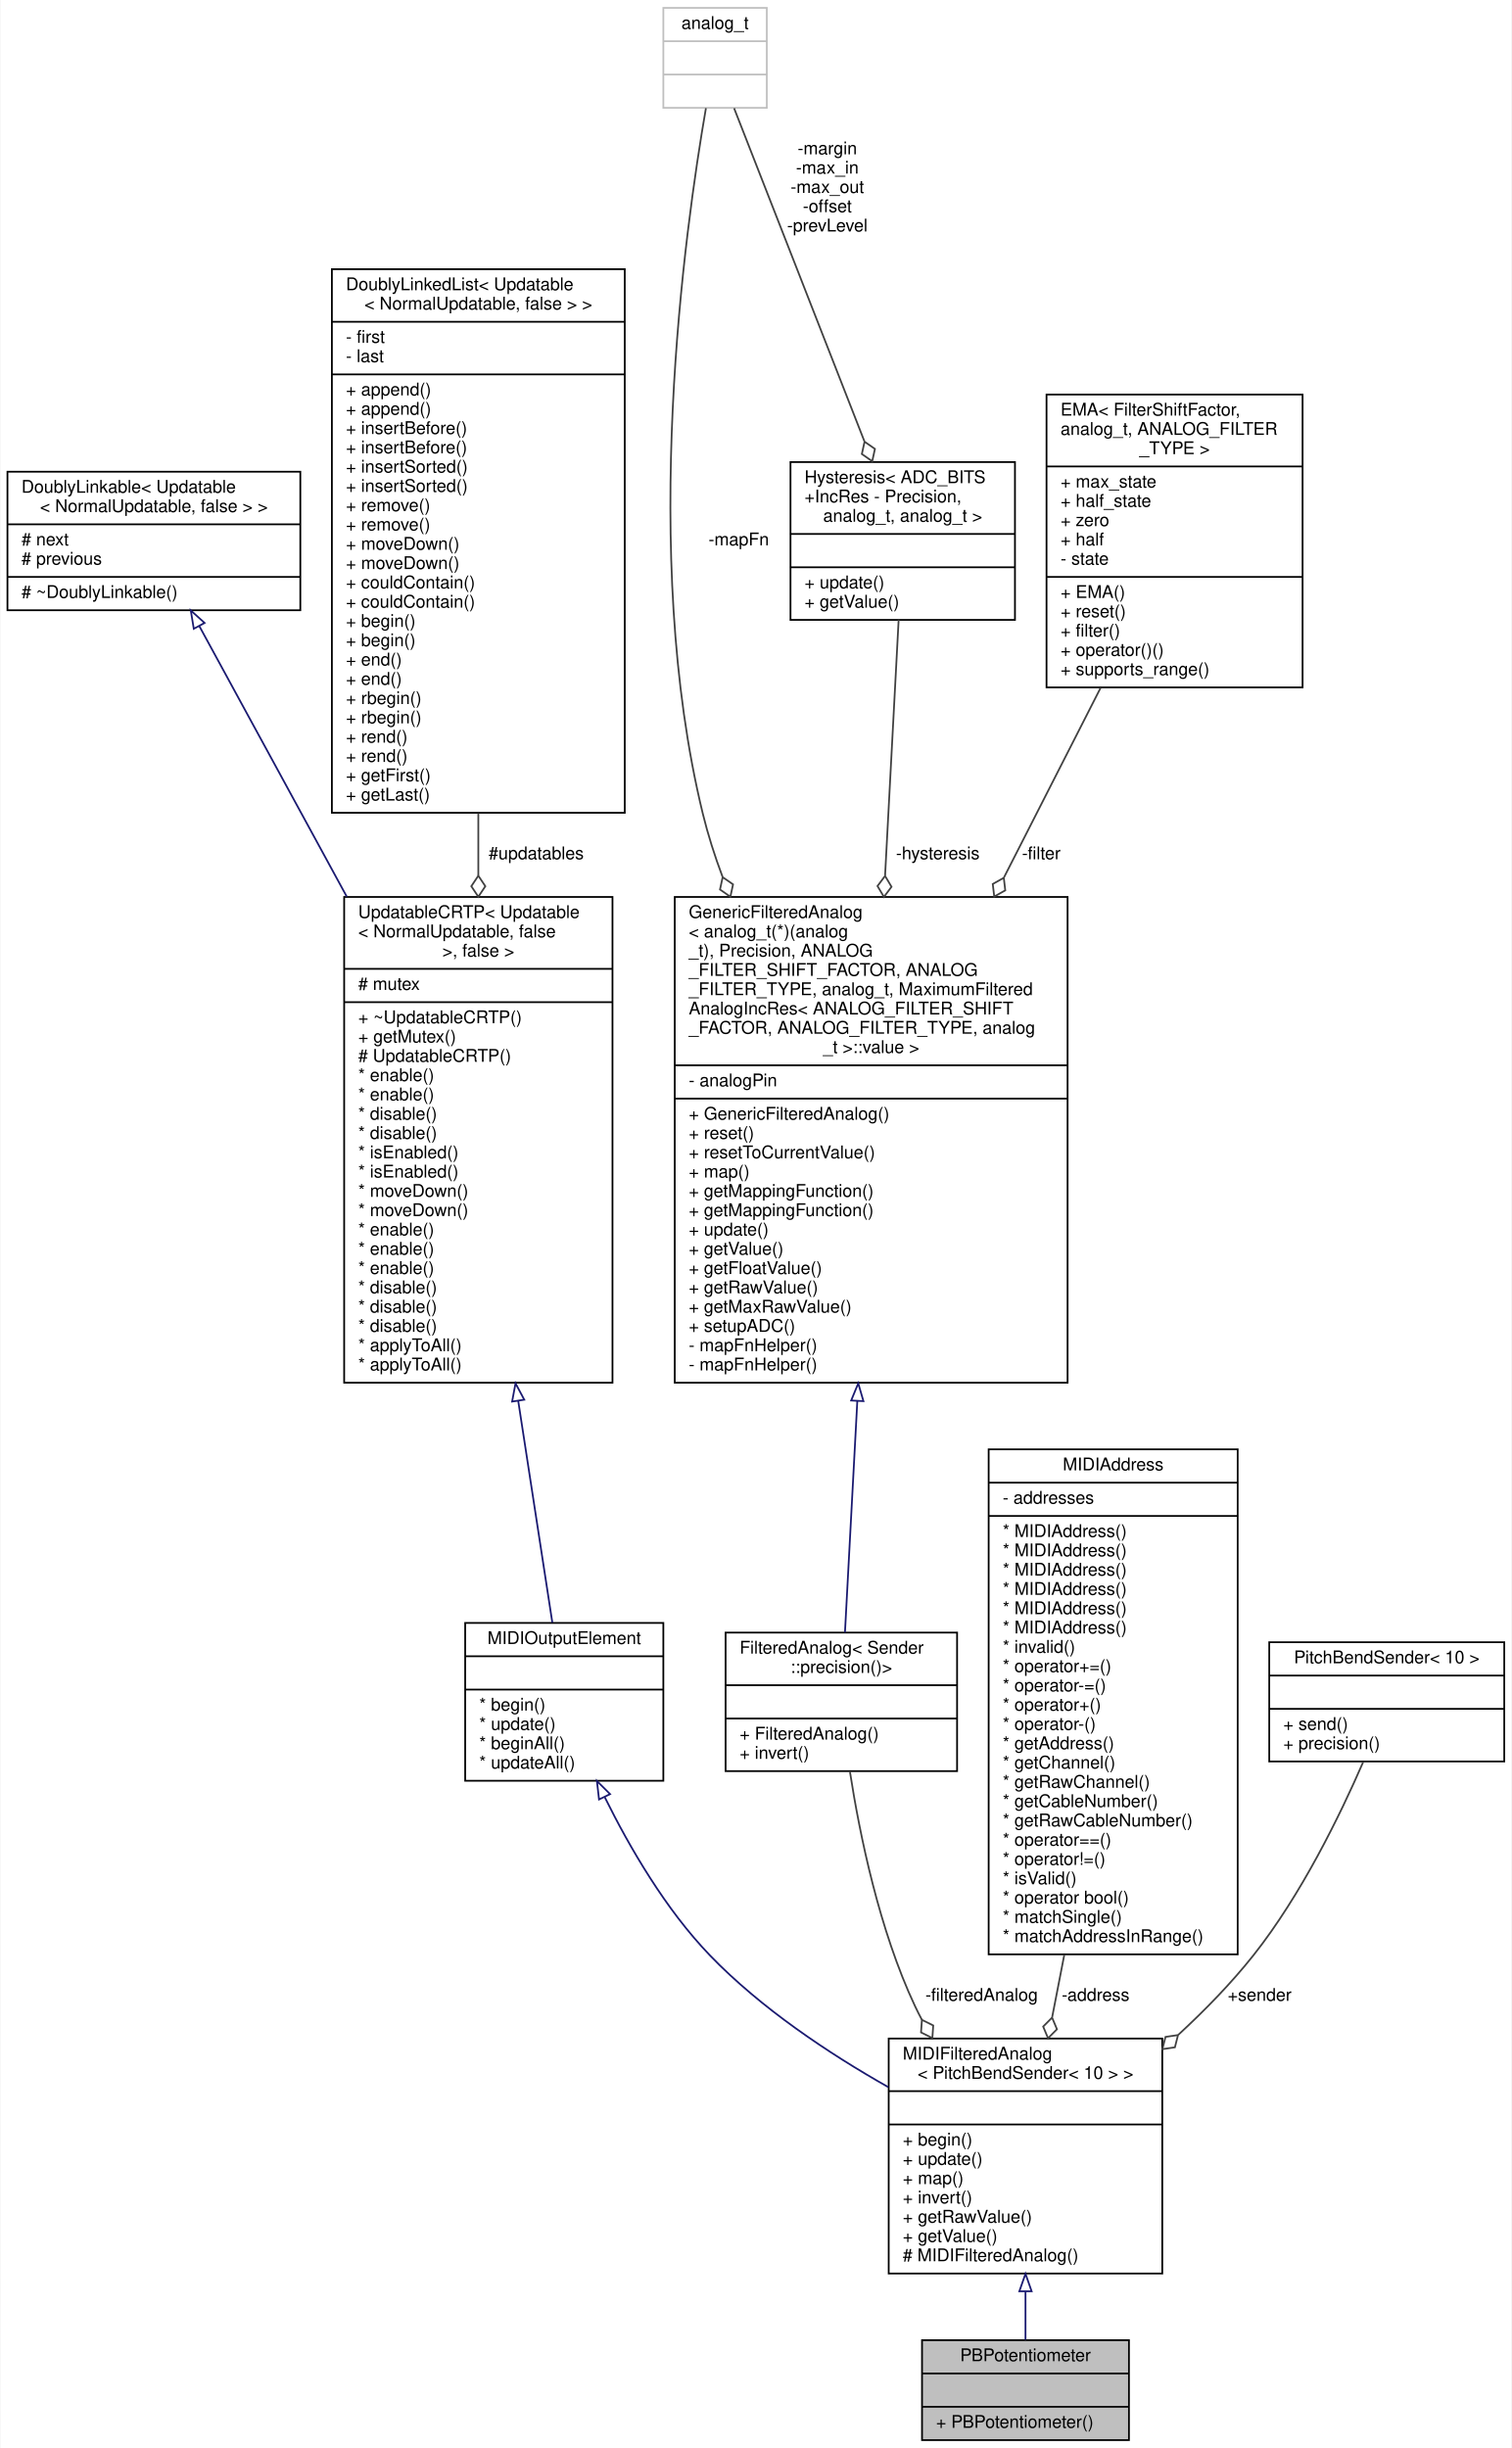
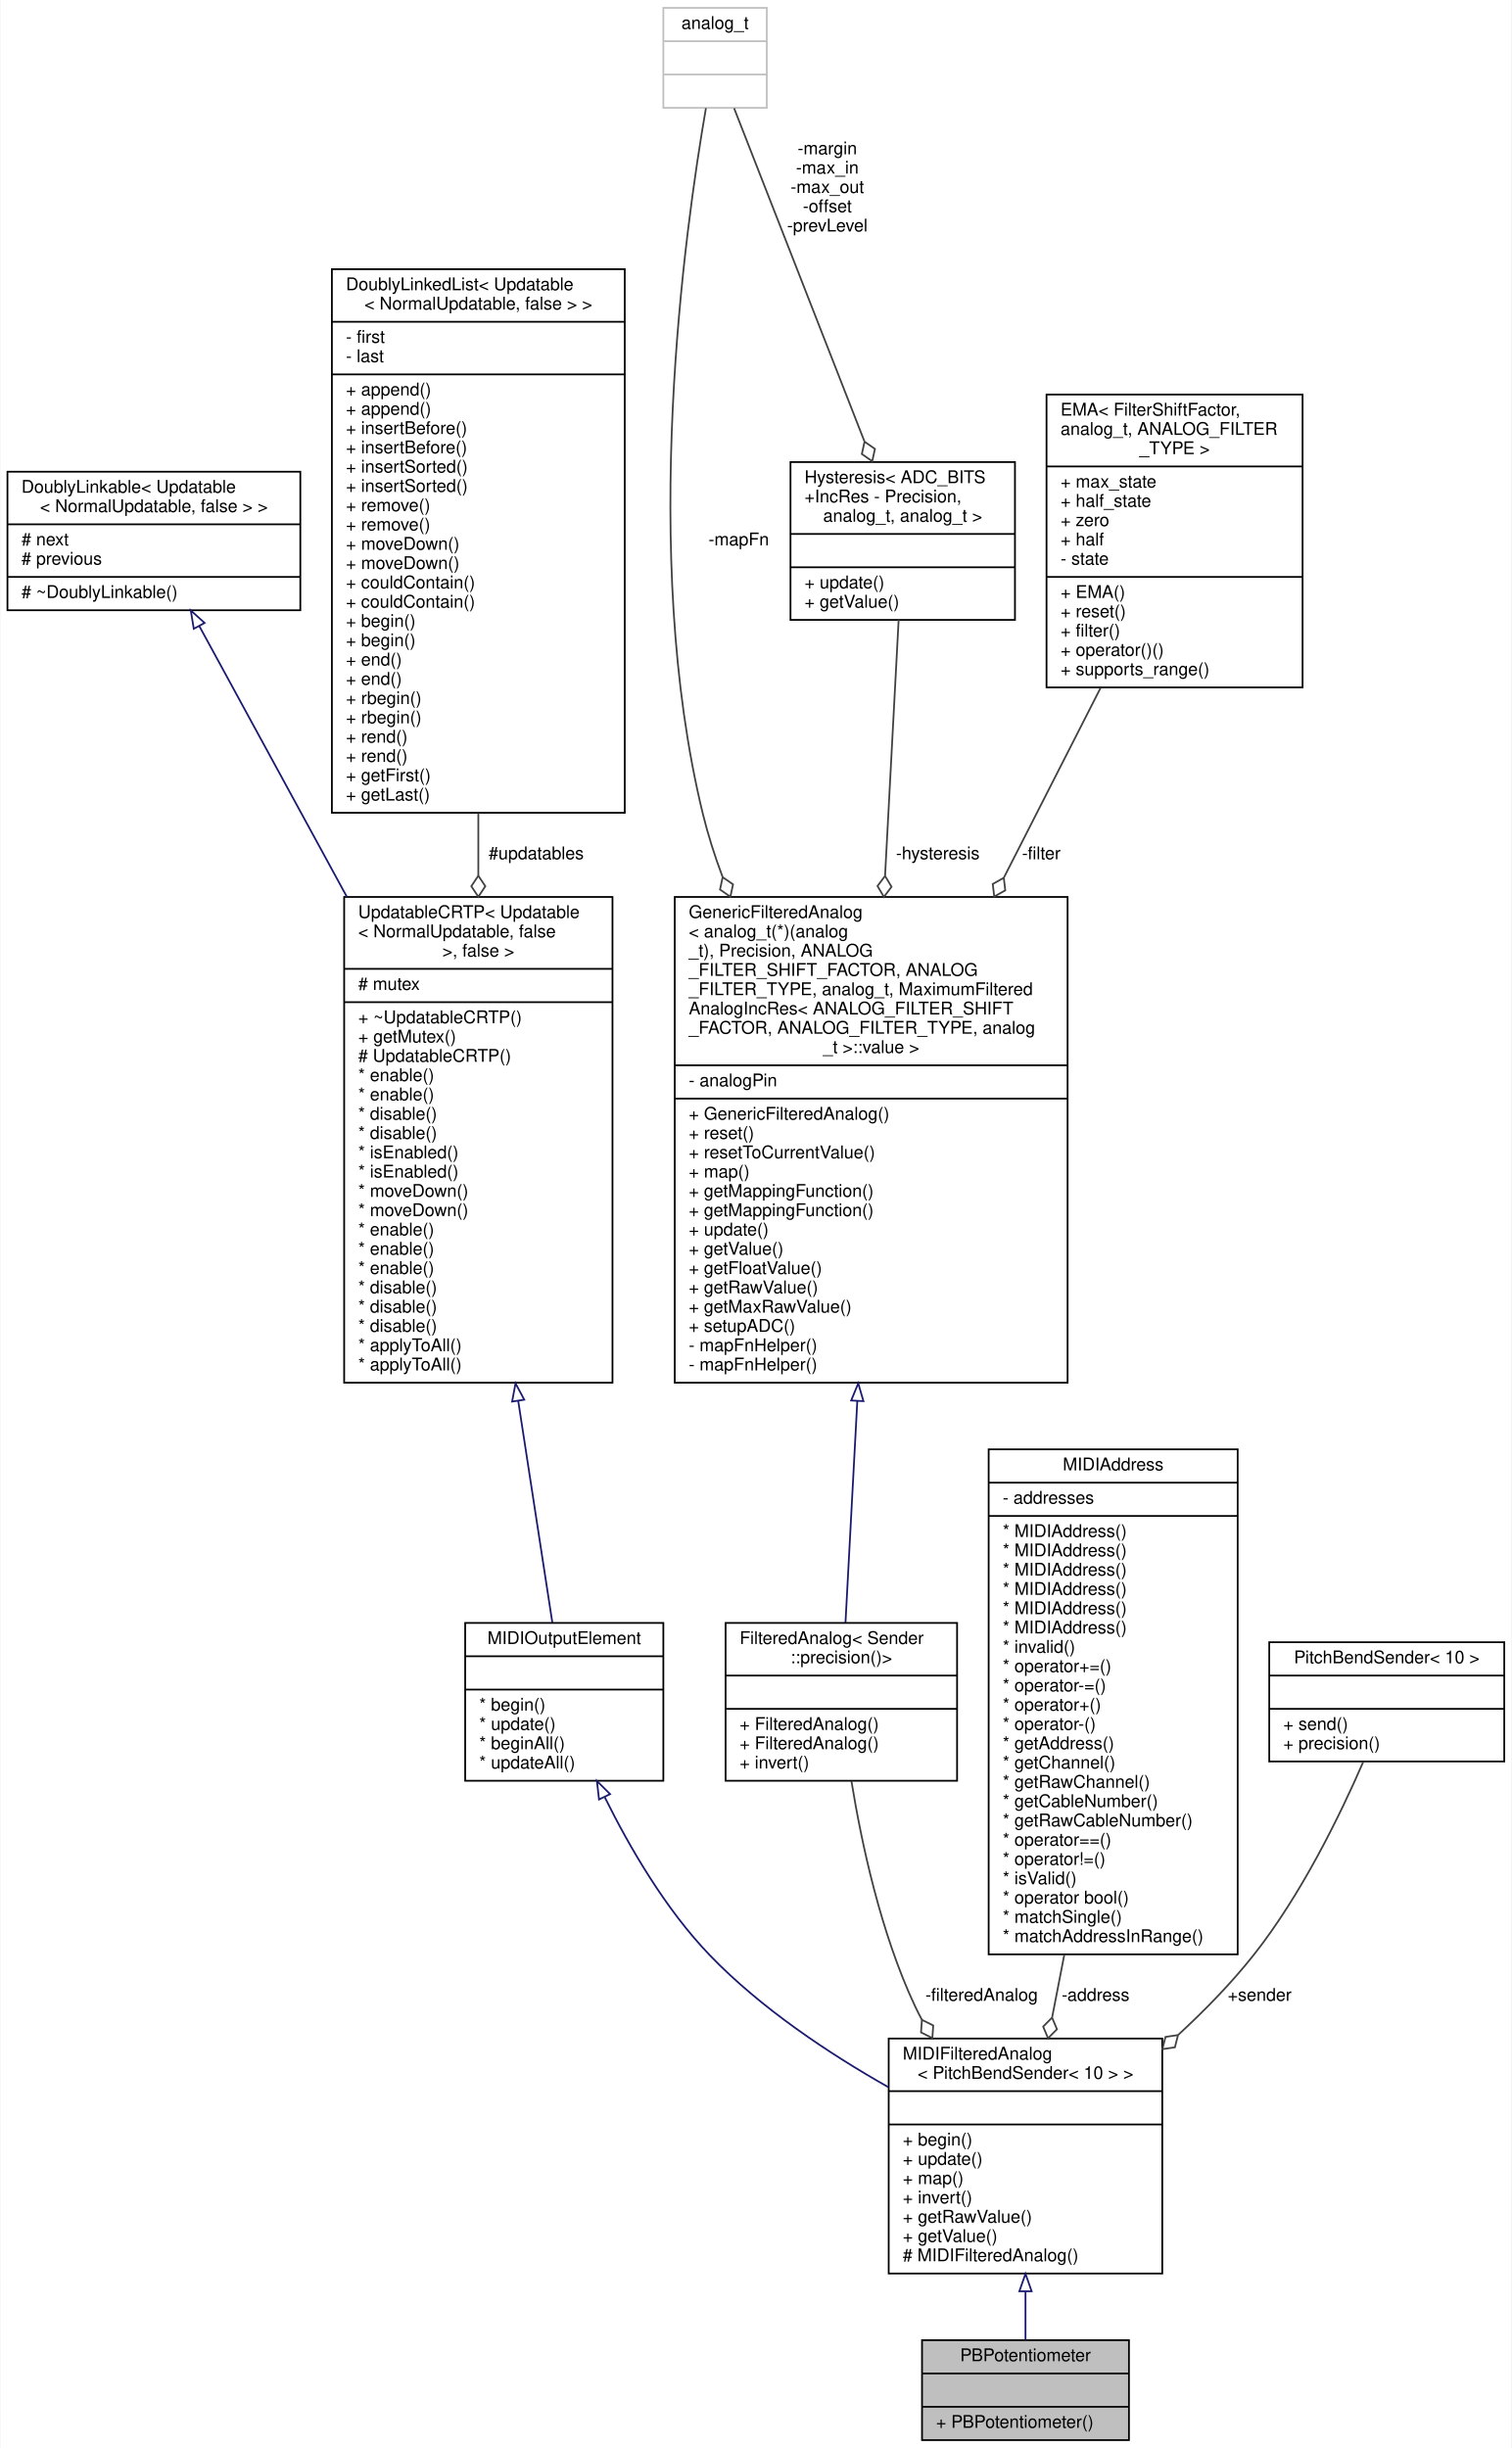
<svg xmlns="http://www.w3.org/2000/svg" xmlns:xlink="http://www.w3.org/1999/xlink" width="862pt" height="1396pt" viewBox="0.00 0.00 861.50 1396.00">
  <g id="graph0" class="graph" transform="scale(1 1) rotate(0) translate(4 1392)">
    <polygon fill="white" stroke="transparent" points="-4,4 -4,-1392 857.5,-1392 857.5,4 -4,4" />
    <g id="node1" class="node">
      <g id="a_node1">
        <a xlink:title="A class of MIDIOutputElements that read the analog input from a potentiometer or fader,...">
          <polygon fill="#bfbfbf" stroke="black" points="521.5,-0.5 521.5,-57.5 639.5,-57.5 639.5,-0.5 521.5,-0.5" />
          <text text-anchor="middle" x="580.5" y="-45.5" font-family="Helvetica,sans-Serif" font-size="10.00">PBPotentiometer</text>
          <polyline fill="none" stroke="black" points="521.5,-38.5 639.5,-38.5 " />
          <text text-anchor="middle" x="580.5" y="-26.5" font-family="Helvetica,sans-Serif" font-size="10.00"> </text>
          <polyline fill="none" stroke="black" points="521.5,-19.5 639.5,-19.5 " />
          <text text-anchor="start" x="529.5" y="-7.5" font-family="Helvetica,sans-Serif" font-size="10.00">+ PBPotentiometer()</text>
        </a>
      </g>
    </g>
    <g id="node2" class="node">
      <g id="a_node2">
        <a xlink:href="../../d5/d8e/classMIDIFilteredAnalog.html" target="_top" xlink:title=" ">
          <polygon fill="white" stroke="black" points="502.5,-95.5 502.5,-229.5 658.5,-229.5 658.5,-95.5 502.5,-95.5" />
          <text text-anchor="start" x="510.5" y="-217.5" font-family="Helvetica,sans-Serif" font-size="10.00">MIDIFilteredAnalog</text>
          <text text-anchor="middle" x="580.5" y="-206.5" font-family="Helvetica,sans-Serif" font-size="10.00">&lt; PitchBendSender&lt; 10 &gt; &gt;</text>
          <polyline fill="none" stroke="black" points="502.5,-199.5 658.5,-199.5 " />
          <text text-anchor="middle" x="580.5" y="-187.5" font-family="Helvetica,sans-Serif" font-size="10.00"> </text>
          <polyline fill="none" stroke="black" points="502.5,-180.5 658.5,-180.5 " />
          <text text-anchor="start" x="510.5" y="-168.5" font-family="Helvetica,sans-Serif" font-size="10.00">+ begin()</text>
          <text text-anchor="start" x="510.5" y="-157.5" font-family="Helvetica,sans-Serif" font-size="10.00">+ update()</text>
          <text text-anchor="start" x="510.5" y="-146.5" font-family="Helvetica,sans-Serif" font-size="10.00">+ map()</text>
          <text text-anchor="start" x="510.5" y="-135.5" font-family="Helvetica,sans-Serif" font-size="10.00">+ invert()</text>
          <text text-anchor="start" x="510.5" y="-124.5" font-family="Helvetica,sans-Serif" font-size="10.00">+ getRawValue()</text>
          <text text-anchor="start" x="510.5" y="-113.5" font-family="Helvetica,sans-Serif" font-size="10.00">+ getValue()</text>
          <text text-anchor="start" x="510.5" y="-102.5" font-family="Helvetica,sans-Serif" font-size="10.00"># MIDIFilteredAnalog()</text>
        </a>
      </g>
    </g>
    <g id="edge1" class="edge">
      <path fill="none" stroke="midnightblue" d="M580.5,-85.12C580.5,-75.36 580.5,-65.92 580.5,-57.7" />
      <polygon fill="none" stroke="midnightblue" points="577,-85.36 580.5,-95.36 584,-85.36 577,-85.36" />
    </g>
    <g id="node3" class="node">
      <g id="a_node3">
        <a xlink:href="../../d1/d55/classAH_1_1Updatable.html" target="_top" xlink:title=" ">
          <polygon fill="white" stroke="black" points="261,-376.5 261,-466.5 374,-466.5 374,-376.5 261,-376.5" />
          <text text-anchor="middle" x="317.5" y="-454.5" font-family="Helvetica,sans-Serif" font-size="10.00">MIDIOutputElement</text>
          <polyline fill="none" stroke="black" points="261,-447.5 374,-447.5 " />
          <text text-anchor="middle" x="317.5" y="-435.5" font-family="Helvetica,sans-Serif" font-size="10.00"> </text>
          <polyline fill="none" stroke="black" points="261,-428.5 374,-428.5 " />
          <text text-anchor="start" x="269" y="-416.5" font-family="Helvetica,sans-Serif" font-size="10.00">* begin()</text>
          <text text-anchor="start" x="269" y="-405.5" font-family="Helvetica,sans-Serif" font-size="10.00">* update()</text>
          <text text-anchor="start" x="269" y="-394.5" font-family="Helvetica,sans-Serif" font-size="10.00">* beginAll()</text>
          <text text-anchor="start" x="269" y="-383.5" font-family="Helvetica,sans-Serif" font-size="10.00">* updateAll()</text>
        </a>
      </g>
    </g>
    <g id="edge2" class="edge">
      <path fill="none" stroke="midnightblue" d="M340.56,-367.2C354.89,-338.23 375.38,-303.1 400.5,-277 429.58,-246.79 468.25,-221.06 502.3,-201.77" />
      <polygon fill="none" stroke="midnightblue" points="337.33,-365.84 336.12,-376.37 343.63,-368.89 337.33,-365.84" />
    </g>
    <g id="node4" class="node">
      <g id="a_node4">
        <a xlink:href="../../d8/d1a/classAH_1_1UpdatableCRTP.html" target="_top" xlink:title=" ">
          <polygon fill="white" stroke="black" points="192,-603.5 192,-880.5 345,-880.5 345,-603.5 192,-603.5" />
          <text text-anchor="start" x="200" y="-868.5" font-family="Helvetica,sans-Serif" font-size="10.00">UpdatableCRTP&lt; Updatable</text>
          <text text-anchor="start" x="200" y="-857.5" font-family="Helvetica,sans-Serif" font-size="10.00">&lt; NormalUpdatable, false</text>
          <text text-anchor="middle" x="268.5" y="-846.5" font-family="Helvetica,sans-Serif" font-size="10.00"> &gt;, false &gt;</text>
          <polyline fill="none" stroke="black" points="192,-839.5 345,-839.5 " />
          <text text-anchor="start" x="200" y="-827.5" font-family="Helvetica,sans-Serif" font-size="10.00"># mutex</text>
          <polyline fill="none" stroke="black" points="192,-820.5 345,-820.5 " />
          <text text-anchor="start" x="200" y="-808.5" font-family="Helvetica,sans-Serif" font-size="10.00">+ ~UpdatableCRTP()</text>
          <text text-anchor="start" x="200" y="-797.5" font-family="Helvetica,sans-Serif" font-size="10.00">+ getMutex()</text>
          <text text-anchor="start" x="200" y="-786.5" font-family="Helvetica,sans-Serif" font-size="10.00"># UpdatableCRTP()</text>
          <text text-anchor="start" x="200" y="-775.5" font-family="Helvetica,sans-Serif" font-size="10.00">* enable()</text>
          <text text-anchor="start" x="200" y="-764.5" font-family="Helvetica,sans-Serif" font-size="10.00">* enable()</text>
          <text text-anchor="start" x="200" y="-753.5" font-family="Helvetica,sans-Serif" font-size="10.00">* disable()</text>
          <text text-anchor="start" x="200" y="-742.5" font-family="Helvetica,sans-Serif" font-size="10.00">* disable()</text>
          <text text-anchor="start" x="200" y="-731.5" font-family="Helvetica,sans-Serif" font-size="10.00">* isEnabled()</text>
          <text text-anchor="start" x="200" y="-720.5" font-family="Helvetica,sans-Serif" font-size="10.00">* isEnabled()</text>
          <text text-anchor="start" x="200" y="-709.5" font-family="Helvetica,sans-Serif" font-size="10.00">* moveDown()</text>
          <text text-anchor="start" x="200" y="-698.5" font-family="Helvetica,sans-Serif" font-size="10.00">* moveDown()</text>
          <text text-anchor="start" x="200" y="-687.5" font-family="Helvetica,sans-Serif" font-size="10.00">* enable()</text>
          <text text-anchor="start" x="200" y="-676.5" font-family="Helvetica,sans-Serif" font-size="10.00">* enable()</text>
          <text text-anchor="start" x="200" y="-665.5" font-family="Helvetica,sans-Serif" font-size="10.00">* enable()</text>
          <text text-anchor="start" x="200" y="-654.5" font-family="Helvetica,sans-Serif" font-size="10.00">* disable()</text>
          <text text-anchor="start" x="200" y="-643.5" font-family="Helvetica,sans-Serif" font-size="10.00">* disable()</text>
          <text text-anchor="start" x="200" y="-632.5" font-family="Helvetica,sans-Serif" font-size="10.00">* disable()</text>
          <text text-anchor="start" x="200" y="-621.5" font-family="Helvetica,sans-Serif" font-size="10.00">* applyToAll()</text>
          <text text-anchor="start" x="200" y="-610.5" font-family="Helvetica,sans-Serif" font-size="10.00">* applyToAll()</text>
        </a>
      </g>
    </g>
    <g id="edge3" class="edge">
      <path fill="none" stroke="midnightblue" d="M291.26,-593.05C298.34,-547.05 305.61,-499.78 310.7,-466.71" />
      <polygon fill="none" stroke="midnightblue" points="287.77,-592.74 289.71,-603.15 294.69,-593.8 287.77,-592.74" />
    </g>
    <g id="node5" class="node">
      <g id="a_node5">
        <a xlink:href="../../d4/d23/classDoublyLinkable.html" target="_top" xlink:title=" ">
          <polygon fill="white" stroke="black" points="0,-1044 0,-1123 167,-1123 167,-1044 0,-1044" />
          <text text-anchor="start" x="8" y="-1111" font-family="Helvetica,sans-Serif" font-size="10.00">DoublyLinkable&lt; Updatable</text>
          <text text-anchor="middle" x="83.5" y="-1100" font-family="Helvetica,sans-Serif" font-size="10.00">&lt; NormalUpdatable, false &gt; &gt;</text>
          <polyline fill="none" stroke="black" points="0,-1093 167,-1093 " />
          <text text-anchor="start" x="8" y="-1081" font-family="Helvetica,sans-Serif" font-size="10.00"># next</text>
          <text text-anchor="start" x="8" y="-1070" font-family="Helvetica,sans-Serif" font-size="10.00"># previous</text>
          <polyline fill="none" stroke="black" points="0,-1063 167,-1063 " />
          <text text-anchor="start" x="8" y="-1051" font-family="Helvetica,sans-Serif" font-size="10.00"># ~DoublyLinkable()</text>
        </a>
      </g>
    </g>
    <g id="edge4" class="edge">
      <path fill="none" stroke="midnightblue" d="M109.45,-1034.88C131.28,-994.81 163.64,-935.43 193.48,-880.68" />
      <polygon fill="none" stroke="midnightblue" points="106.25,-1033.43 104.54,-1043.89 112.4,-1036.78 106.25,-1033.43" />
    </g>
    <g id="node6" class="node">
      <g id="a_node6">
        <a xlink:href="../../dd/d16/classDoublyLinkedList.html" target="_top" xlink:title=" ">
          <polygon fill="white" stroke="black" points="185,-928.5 185,-1238.5 352,-1238.5 352,-928.5 185,-928.5" />
          <text text-anchor="start" x="193" y="-1226.5" font-family="Helvetica,sans-Serif" font-size="10.00">DoublyLinkedList&lt; Updatable</text>
          <text text-anchor="middle" x="268.5" y="-1215.5" font-family="Helvetica,sans-Serif" font-size="10.00">&lt; NormalUpdatable, false &gt; &gt;</text>
          <polyline fill="none" stroke="black" points="185,-1208.5 352,-1208.5 " />
          <text text-anchor="start" x="193" y="-1196.5" font-family="Helvetica,sans-Serif" font-size="10.00">- first</text>
          <text text-anchor="start" x="193" y="-1185.5" font-family="Helvetica,sans-Serif" font-size="10.00">- last</text>
          <polyline fill="none" stroke="black" points="185,-1178.5 352,-1178.5 " />
          <text text-anchor="start" x="193" y="-1166.5" font-family="Helvetica,sans-Serif" font-size="10.00">+ append()</text>
          <text text-anchor="start" x="193" y="-1155.5" font-family="Helvetica,sans-Serif" font-size="10.00">+ append()</text>
          <text text-anchor="start" x="193" y="-1144.5" font-family="Helvetica,sans-Serif" font-size="10.00">+ insertBefore()</text>
          <text text-anchor="start" x="193" y="-1133.5" font-family="Helvetica,sans-Serif" font-size="10.00">+ insertBefore()</text>
          <text text-anchor="start" x="193" y="-1122.5" font-family="Helvetica,sans-Serif" font-size="10.00">+ insertSorted()</text>
          <text text-anchor="start" x="193" y="-1111.5" font-family="Helvetica,sans-Serif" font-size="10.00">+ insertSorted()</text>
          <text text-anchor="start" x="193" y="-1100.5" font-family="Helvetica,sans-Serif" font-size="10.00">+ remove()</text>
          <text text-anchor="start" x="193" y="-1089.5" font-family="Helvetica,sans-Serif" font-size="10.00">+ remove()</text>
          <text text-anchor="start" x="193" y="-1078.5" font-family="Helvetica,sans-Serif" font-size="10.00">+ moveDown()</text>
          <text text-anchor="start" x="193" y="-1067.5" font-family="Helvetica,sans-Serif" font-size="10.00">+ moveDown()</text>
          <text text-anchor="start" x="193" y="-1056.5" font-family="Helvetica,sans-Serif" font-size="10.00">+ couldContain()</text>
          <text text-anchor="start" x="193" y="-1045.5" font-family="Helvetica,sans-Serif" font-size="10.00">+ couldContain()</text>
          <text text-anchor="start" x="193" y="-1034.5" font-family="Helvetica,sans-Serif" font-size="10.00">+ begin()</text>
          <text text-anchor="start" x="193" y="-1023.5" font-family="Helvetica,sans-Serif" font-size="10.00">+ begin()</text>
          <text text-anchor="start" x="193" y="-1012.5" font-family="Helvetica,sans-Serif" font-size="10.00">+ end()</text>
          <text text-anchor="start" x="193" y="-1001.5" font-family="Helvetica,sans-Serif" font-size="10.00">+ end()</text>
          <text text-anchor="start" x="193" y="-990.5" font-family="Helvetica,sans-Serif" font-size="10.00">+ rbegin()</text>
          <text text-anchor="start" x="193" y="-979.5" font-family="Helvetica,sans-Serif" font-size="10.00">+ rbegin()</text>
          <text text-anchor="start" x="193" y="-968.5" font-family="Helvetica,sans-Serif" font-size="10.00">+ rend()</text>
          <text text-anchor="start" x="193" y="-957.5" font-family="Helvetica,sans-Serif" font-size="10.00">+ rend()</text>
          <text text-anchor="start" x="193" y="-946.5" font-family="Helvetica,sans-Serif" font-size="10.00">+ getFirst()</text>
          <text text-anchor="start" x="193" y="-935.5" font-family="Helvetica,sans-Serif" font-size="10.00">+ getLast()</text>
        </a>
      </g>
    </g>
    <g id="edge5" class="edge">
      <path fill="none" stroke="#404040" d="M268.5,-928.15C268.5,-916.38 268.5,-904.52 268.5,-892.78" />
      <polygon fill="none" stroke="#404040" points="268.5,-892.61 264.5,-886.61 268.5,-880.61 272.5,-886.61 268.5,-892.61" />
      <text text-anchor="middle" x="301.5" y="-902" font-family="Helvetica,sans-Serif" font-size="10.00"> #updatables</text>
    </g>
    <g id="node7" class="node">
      <g id="a_node7">
        <a xlink:href="../../d3/d6e/classAH_1_1FilteredAnalog.html" target="_top" xlink:title=" ">
-           <polygon fill="white" stroke="black" points="409.5,-382 409.5,-461 541.5,-461 541.5,-382 409.5,-382" />
-           <text text-anchor="start" x="417.5" y="-449" font-family="Helvetica,sans-Serif" font-size="10.00">FilteredAnalog&lt; Sender</text>
-           <text text-anchor="middle" x="475.5" y="-438" font-family="Helvetica,sans-Serif" font-size="10.00">::precision()&gt;</text>
-           <polyline fill="none" stroke="black" points="409.5,-431 541.5,-431 " />
-           <text text-anchor="middle" x="475.5" y="-419" font-family="Helvetica,sans-Serif" font-size="10.00"> </text>
-           <polyline fill="none" stroke="black" points="409.5,-412 541.5,-412 " />
-           <text text-anchor="start" x="417.5" y="-400" font-family="Helvetica,sans-Serif" font-size="10.00">+ FilteredAnalog()</text>
-           <text text-anchor="start" x="417.5" y="-389" font-family="Helvetica,sans-Serif" font-size="10.00">+ invert()</text>
+           <polygon fill="white" stroke="black" points="409.5,-376.5 409.5,-466.5 541.5,-466.5 541.5,-376.5 409.5,-376.5" />
+           <text text-anchor="start" x="417.5" y="-454.5" font-family="Helvetica,sans-Serif" font-size="10.00">FilteredAnalog&lt; Sender</text>
+           <text text-anchor="middle" x="475.5" y="-443.5" font-family="Helvetica,sans-Serif" font-size="10.00">::precision()&gt;</text>
+           <polyline fill="none" stroke="black" points="409.5,-436.5 541.5,-436.5 " />
+           <text text-anchor="middle" x="475.5" y="-424.5" font-family="Helvetica,sans-Serif" font-size="10.00"> </text>
+           <polyline fill="none" stroke="black" points="409.5,-417.5 541.5,-417.5 " />
+           <text text-anchor="start" x="417.5" y="-405.5" font-family="Helvetica,sans-Serif" font-size="10.00">+ FilteredAnalog()</text>
+           <text text-anchor="start" x="417.5" y="-394.5" font-family="Helvetica,sans-Serif" font-size="10.00">+ FilteredAnalog()</text>
+           <text text-anchor="start" x="417.5" y="-383.5" font-family="Helvetica,sans-Serif" font-size="10.00">+ invert()</text>
        </a>
      </g>
    </g>
    <g id="edge6" class="edge">
-       <path fill="none" stroke="#404040" d="M480.4,-381.67C485.98,-345.7 497.1,-291.37 517.5,-248 518.72,-245.42 520.02,-242.83 521.39,-240.26" />
+       <path fill="none" stroke="#404040" d="M481.25,-376.34C487.08,-340.48 498.08,-289.28 517.5,-248 518.72,-245.42 520.02,-242.83 521.39,-240.26" />
      <polygon fill="none" stroke="#404040" points="521.44,-240.18 520.94,-232.99 527.4,-229.76 527.89,-236.96 521.44,-240.18" />
      <text text-anchor="middle" x="555.5" y="-251" font-family="Helvetica,sans-Serif" font-size="10.00"> -filteredAnalog</text>
    </g>
    <g id="node8" class="node">
      <g id="a_node8">
        <a xlink:href="../../da/d36/classAH_1_1GenericFilteredAnalog.html" target="_top" xlink:title=" ">
          <polygon fill="white" stroke="black" points="380.5,-603.5 380.5,-880.5 604.5,-880.5 604.5,-603.5 380.5,-603.5" />
          <text text-anchor="start" x="388.5" y="-868.5" font-family="Helvetica,sans-Serif" font-size="10.00">GenericFilteredAnalog</text>
          <text text-anchor="start" x="388.5" y="-857.5" font-family="Helvetica,sans-Serif" font-size="10.00">&lt; analog_t(*)(analog</text>
          <text text-anchor="start" x="388.5" y="-846.5" font-family="Helvetica,sans-Serif" font-size="10.00">_t), Precision, ANALOG</text>
          <text text-anchor="start" x="388.5" y="-835.5" font-family="Helvetica,sans-Serif" font-size="10.00">_FILTER_SHIFT_FACTOR, ANALOG</text>
          <text text-anchor="start" x="388.5" y="-824.5" font-family="Helvetica,sans-Serif" font-size="10.00">_FILTER_TYPE, analog_t, MaximumFiltered</text>
          <text text-anchor="start" x="388.5" y="-813.5" font-family="Helvetica,sans-Serif" font-size="10.00">AnalogIncRes&lt; ANALOG_FILTER_SHIFT</text>
          <text text-anchor="start" x="388.5" y="-802.5" font-family="Helvetica,sans-Serif" font-size="10.00">_FACTOR, ANALOG_FILTER_TYPE, analog</text>
          <text text-anchor="middle" x="492.5" y="-791.5" font-family="Helvetica,sans-Serif" font-size="10.00">_t &gt;::value &gt;</text>
          <polyline fill="none" stroke="black" points="380.5,-784.5 604.5,-784.5 " />
          <text text-anchor="start" x="388.5" y="-772.5" font-family="Helvetica,sans-Serif" font-size="10.00">- analogPin</text>
          <polyline fill="none" stroke="black" points="380.5,-765.5 604.5,-765.5 " />
          <text text-anchor="start" x="388.5" y="-753.5" font-family="Helvetica,sans-Serif" font-size="10.00">+ GenericFilteredAnalog()</text>
          <text text-anchor="start" x="388.5" y="-742.5" font-family="Helvetica,sans-Serif" font-size="10.00">+ reset()</text>
          <text text-anchor="start" x="388.5" y="-731.5" font-family="Helvetica,sans-Serif" font-size="10.00">+ resetToCurrentValue()</text>
          <text text-anchor="start" x="388.5" y="-720.5" font-family="Helvetica,sans-Serif" font-size="10.00">+ map()</text>
          <text text-anchor="start" x="388.5" y="-709.5" font-family="Helvetica,sans-Serif" font-size="10.00">+ getMappingFunction()</text>
          <text text-anchor="start" x="388.5" y="-698.5" font-family="Helvetica,sans-Serif" font-size="10.00">+ getMappingFunction()</text>
          <text text-anchor="start" x="388.5" y="-687.5" font-family="Helvetica,sans-Serif" font-size="10.00">+ update()</text>
          <text text-anchor="start" x="388.5" y="-676.5" font-family="Helvetica,sans-Serif" font-size="10.00">+ getValue()</text>
          <text text-anchor="start" x="388.5" y="-665.5" font-family="Helvetica,sans-Serif" font-size="10.00">+ getFloatValue()</text>
          <text text-anchor="start" x="388.5" y="-654.5" font-family="Helvetica,sans-Serif" font-size="10.00">+ getRawValue()</text>
          <text text-anchor="start" x="388.5" y="-643.5" font-family="Helvetica,sans-Serif" font-size="10.00">+ getMaxRawValue()</text>
          <text text-anchor="start" x="388.5" y="-632.5" font-family="Helvetica,sans-Serif" font-size="10.00">+ setupADC()</text>
          <text text-anchor="start" x="388.5" y="-621.5" font-family="Helvetica,sans-Serif" font-size="10.00">- mapFnHelper()</text>
          <text text-anchor="start" x="388.5" y="-610.5" font-family="Helvetica,sans-Serif" font-size="10.00">- mapFnHelper()</text>
        </a>
      </g>
    </g>
    <g id="edge7" class="edge">
-       <path fill="none" stroke="midnightblue" d="M484.61,-593.11C482.01,-544.38 479.33,-494.23 477.56,-461.02" />
+       <path fill="none" stroke="midnightblue" d="M484.6,-593.05C482.15,-547.05 479.62,-499.78 477.86,-466.71" />
      <polygon fill="none" stroke="midnightblue" points="481.11,-593.35 485.14,-603.15 488.1,-592.98 481.11,-593.35" />
    </g>
    <g id="node9" class="node">
      <g id="a_node9">
        <a xlink:href="../../d2/dcb/classHysteresis.html" target="_top" xlink:title=" ">
          <polygon fill="white" stroke="black" points="446.5,-1038.5 446.5,-1128.5 574.5,-1128.5 574.5,-1038.5 446.5,-1038.5" />
          <text text-anchor="start" x="454.5" y="-1116.5" font-family="Helvetica,sans-Serif" font-size="10.00">Hysteresis&lt; ADC_BITS</text>
          <text text-anchor="start" x="454.5" y="-1105.5" font-family="Helvetica,sans-Serif" font-size="10.00">+IncRes - Precision,</text>
          <text text-anchor="middle" x="510.5" y="-1094.5" font-family="Helvetica,sans-Serif" font-size="10.00"> analog_t, analog_t &gt;</text>
          <polyline fill="none" stroke="black" points="446.5,-1087.5 574.5,-1087.5 " />
          <text text-anchor="middle" x="510.5" y="-1075.5" font-family="Helvetica,sans-Serif" font-size="10.00"> </text>
          <polyline fill="none" stroke="black" points="446.5,-1068.5 574.5,-1068.5 " />
          <text text-anchor="start" x="454.5" y="-1056.5" font-family="Helvetica,sans-Serif" font-size="10.00">+ update()</text>
          <text text-anchor="start" x="454.5" y="-1045.5" font-family="Helvetica,sans-Serif" font-size="10.00">+ getValue()</text>
        </a>
      </g>
    </g>
    <g id="edge8" class="edge">
      <path fill="none" stroke="#404040" d="M508.17,-1038.46C506.19,-1001.26 503.25,-945.73 500.44,-892.83" />
      <polygon fill="none" stroke="#404040" points="500.43,-892.5 496.11,-886.72 499.79,-880.52 504.1,-886.3 500.43,-892.5" />
      <text text-anchor="middle" x="530.5" y="-902" font-family="Helvetica,sans-Serif" font-size="10.00"> -hysteresis</text>
    </g>
    <g id="node10" class="node">
      <g id="a_node10">
        <a xlink:title=" ">
          <polygon fill="white" stroke="#bfbfbf" points="374,-1330.5 374,-1387.5 433,-1387.5 433,-1330.5 374,-1330.5" />
          <text text-anchor="middle" x="403.5" y="-1375.5" font-family="Helvetica,sans-Serif" font-size="10.00">analog_t</text>
          <polyline fill="none" stroke="#bfbfbf" points="374,-1368.5 433,-1368.5 " />
          <text text-anchor="middle" x="403.5" y="-1356.5" font-family="Helvetica,sans-Serif" font-size="10.00"> </text>
          <polyline fill="none" stroke="#bfbfbf" points="374,-1349.5 433,-1349.5 " />
          <text text-anchor="middle" x="403.5" y="-1337.5" font-family="Helvetica,sans-Serif" font-size="10.00"> </text>
        </a>
      </g>
    </g>
    <g id="edge11" class="edge">
      <path fill="none" stroke="#404040" d="M398.28,-1330.3C386.28,-1261.17 360.39,-1075.97 396.5,-928 399.43,-916.01 403.27,-903.94 407.75,-892.01" />
      <polygon fill="none" stroke="#404040" points="407.83,-891.79 406.31,-884.74 412.22,-880.62 413.75,-887.67 407.83,-891.79" />
      <text text-anchor="middle" x="417" y="-1081" font-family="Helvetica,sans-Serif" font-size="10.00"> -mapFn</text>
    </g>
    <g id="edge9" class="edge">
      <path fill="none" stroke="#404040" d="M414.35,-1330.27C431.7,-1285.93 466.02,-1198.19 488.61,-1140.44" />
      <polygon fill="none" stroke="#404040" points="488.74,-1140.13 487.2,-1133.09 493.11,-1128.96 494.65,-1136 488.74,-1140.13" />
      <text text-anchor="middle" x="467.5" y="-1304" font-family="Helvetica,sans-Serif" font-size="10.00"> -margin</text>
      <text text-anchor="middle" x="467.5" y="-1293" font-family="Helvetica,sans-Serif" font-size="10.00">-max_in</text>
      <text text-anchor="middle" x="467.5" y="-1282" font-family="Helvetica,sans-Serif" font-size="10.00">-max_out</text>
      <text text-anchor="middle" x="467.5" y="-1271" font-family="Helvetica,sans-Serif" font-size="10.00">-offset</text>
      <text text-anchor="middle" x="467.5" y="-1260" font-family="Helvetica,sans-Serif" font-size="10.00">-prevLevel</text>
    </g>
    <g id="node11" class="node">
      <g id="a_node11">
        <a xlink:href="../../d7/d40/classEMA.html" target="_top" xlink:title=" ">
          <polygon fill="white" stroke="black" points="592.5,-1000 592.5,-1167 738.5,-1167 738.5,-1000 592.5,-1000" />
          <text text-anchor="start" x="600.5" y="-1155" font-family="Helvetica,sans-Serif" font-size="10.00">EMA&lt; FilterShiftFactor,</text>
          <text text-anchor="start" x="600.5" y="-1144" font-family="Helvetica,sans-Serif" font-size="10.00"> analog_t, ANALOG_FILTER</text>
          <text text-anchor="middle" x="665.5" y="-1133" font-family="Helvetica,sans-Serif" font-size="10.00">_TYPE &gt;</text>
          <polyline fill="none" stroke="black" points="592.5,-1126 738.5,-1126 " />
          <text text-anchor="start" x="600.5" y="-1114" font-family="Helvetica,sans-Serif" font-size="10.00">+ max_state</text>
          <text text-anchor="start" x="600.5" y="-1103" font-family="Helvetica,sans-Serif" font-size="10.00">+ half_state</text>
          <text text-anchor="start" x="600.5" y="-1092" font-family="Helvetica,sans-Serif" font-size="10.00">+ zero</text>
          <text text-anchor="start" x="600.5" y="-1081" font-family="Helvetica,sans-Serif" font-size="10.00">+ half</text>
          <text text-anchor="start" x="600.5" y="-1070" font-family="Helvetica,sans-Serif" font-size="10.00">- state</text>
          <polyline fill="none" stroke="black" points="592.5,-1063 738.5,-1063 " />
          <text text-anchor="start" x="600.5" y="-1051" font-family="Helvetica,sans-Serif" font-size="10.00">+ EMA()</text>
          <text text-anchor="start" x="600.5" y="-1040" font-family="Helvetica,sans-Serif" font-size="10.00">+ reset()</text>
          <text text-anchor="start" x="600.5" y="-1029" font-family="Helvetica,sans-Serif" font-size="10.00">+ filter()</text>
          <text text-anchor="start" x="600.5" y="-1018" font-family="Helvetica,sans-Serif" font-size="10.00">+ operator()()</text>
          <text text-anchor="start" x="600.5" y="-1007" font-family="Helvetica,sans-Serif" font-size="10.00">+ supports_range()</text>
        </a>
      </g>
    </g>
    <g id="edge10" class="edge">
      <path fill="none" stroke="#404040" d="M623.4,-999.88C606.79,-967.28 587.18,-928.8 568.26,-891.68" />
      <polygon fill="none" stroke="#404040" points="568.13,-891.42 561.84,-887.89 562.68,-880.73 568.97,-884.26 568.13,-891.42" />
      <text text-anchor="middle" x="589.5" y="-902" font-family="Helvetica,sans-Serif" font-size="10.00"> -filter</text>
    </g>
    <g id="node12" class="node">
      <g id="a_node12">
        <a xlink:href="../../d7/d0f/classMIDIAddress.html" target="_top" xlink:title="A type-safe utility class for saving a MIDI address consisting of a 7-bit address,...">
          <polygon fill="white" stroke="black" points="559.5,-277.5 559.5,-565.5 701.5,-565.5 701.5,-277.5 559.5,-277.5" />
          <text text-anchor="middle" x="630.5" y="-553.5" font-family="Helvetica,sans-Serif" font-size="10.00">MIDIAddress</text>
          <polyline fill="none" stroke="black" points="559.5,-546.5 701.5,-546.5 " />
          <text text-anchor="start" x="567.5" y="-534.5" font-family="Helvetica,sans-Serif" font-size="10.00">- addresses</text>
          <polyline fill="none" stroke="black" points="559.5,-527.5 701.5,-527.5 " />
          <text text-anchor="start" x="567.5" y="-515.5" font-family="Helvetica,sans-Serif" font-size="10.00">* MIDIAddress()</text>
          <text text-anchor="start" x="567.5" y="-504.5" font-family="Helvetica,sans-Serif" font-size="10.00">* MIDIAddress()</text>
          <text text-anchor="start" x="567.5" y="-493.5" font-family="Helvetica,sans-Serif" font-size="10.00">* MIDIAddress()</text>
          <text text-anchor="start" x="567.5" y="-482.5" font-family="Helvetica,sans-Serif" font-size="10.00">* MIDIAddress()</text>
          <text text-anchor="start" x="567.5" y="-471.5" font-family="Helvetica,sans-Serif" font-size="10.00">* MIDIAddress()</text>
          <text text-anchor="start" x="567.5" y="-460.5" font-family="Helvetica,sans-Serif" font-size="10.00">* MIDIAddress()</text>
          <text text-anchor="start" x="567.5" y="-449.5" font-family="Helvetica,sans-Serif" font-size="10.00">* invalid()</text>
          <text text-anchor="start" x="567.5" y="-438.5" font-family="Helvetica,sans-Serif" font-size="10.00">* operator+=()</text>
          <text text-anchor="start" x="567.5" y="-427.5" font-family="Helvetica,sans-Serif" font-size="10.00">* operator-=()</text>
          <text text-anchor="start" x="567.5" y="-416.5" font-family="Helvetica,sans-Serif" font-size="10.00">* operator+()</text>
          <text text-anchor="start" x="567.5" y="-405.5" font-family="Helvetica,sans-Serif" font-size="10.00">* operator-()</text>
          <text text-anchor="start" x="567.5" y="-394.5" font-family="Helvetica,sans-Serif" font-size="10.00">* getAddress()</text>
          <text text-anchor="start" x="567.5" y="-383.5" font-family="Helvetica,sans-Serif" font-size="10.00">* getChannel()</text>
          <text text-anchor="start" x="567.5" y="-372.5" font-family="Helvetica,sans-Serif" font-size="10.00">* getRawChannel()</text>
          <text text-anchor="start" x="567.5" y="-361.5" font-family="Helvetica,sans-Serif" font-size="10.00">* getCableNumber()</text>
          <text text-anchor="start" x="567.5" y="-350.5" font-family="Helvetica,sans-Serif" font-size="10.00">* getRawCableNumber()</text>
          <text text-anchor="start" x="567.5" y="-339.5" font-family="Helvetica,sans-Serif" font-size="10.00">* operator==()</text>
          <text text-anchor="start" x="567.5" y="-328.5" font-family="Helvetica,sans-Serif" font-size="10.00">* operator!=()</text>
          <text text-anchor="start" x="567.5" y="-317.5" font-family="Helvetica,sans-Serif" font-size="10.00">* isValid()</text>
          <text text-anchor="start" x="567.5" y="-306.5" font-family="Helvetica,sans-Serif" font-size="10.00">* operator bool()</text>
          <text text-anchor="start" x="567.5" y="-295.5" font-family="Helvetica,sans-Serif" font-size="10.00">* matchSingle()</text>
          <text text-anchor="start" x="567.5" y="-284.5" font-family="Helvetica,sans-Serif" font-size="10.00">* matchAddressInRange()</text>
        </a>
      </g>
    </g>
    <g id="edge12" class="edge">
      <path fill="none" stroke="#404040" d="M602.65,-277.35C600.28,-265.16 597.94,-253.15 595.73,-241.76" />
      <polygon fill="none" stroke="#404040" points="595.67,-241.45 590.59,-236.33 593.37,-229.67 598.45,-234.8 595.67,-241.45" />
      <text text-anchor="middle" x="620.5" y="-251" font-family="Helvetica,sans-Serif" font-size="10.00"> -address</text>
    </g>
    <g id="node13" class="node">
      <g id="a_node13">
        <a xlink:href="../../de/d46/classPitchBendSender.html" target="_top" xlink:title=" ">
          <polygon fill="white" stroke="black" points="719.5,-387.5 719.5,-455.5 853.5,-455.5 853.5,-387.5 719.5,-387.5" />
          <text text-anchor="middle" x="786.5" y="-443.5" font-family="Helvetica,sans-Serif" font-size="10.00">PitchBendSender&lt; 10 &gt;</text>
          <polyline fill="none" stroke="black" points="719.5,-436.5 853.5,-436.5 " />
          <text text-anchor="middle" x="786.5" y="-424.5" font-family="Helvetica,sans-Serif" font-size="10.00"> </text>
          <polyline fill="none" stroke="black" points="719.5,-417.5 853.5,-417.5 " />
          <text text-anchor="start" x="727.5" y="-405.5" font-family="Helvetica,sans-Serif" font-size="10.00">+ send()</text>
          <text text-anchor="start" x="727.5" y="-394.5" font-family="Helvetica,sans-Serif" font-size="10.00">+ precision()</text>
        </a>
      </g>
    </g>
    <g id="edge13" class="edge">
      <path fill="none" stroke="#404040" d="M773.15,-387.4C759.92,-356.92 737.72,-311.36 710.5,-277 697.9,-261.1 682.87,-245.67 667.58,-231.57" />
      <polygon fill="none" stroke="#404040" points="667.47,-231.48 660.34,-230.43 658.56,-223.44 665.7,-224.49 667.47,-231.48" />
      <text text-anchor="middle" x="714" y="-251" font-family="Helvetica,sans-Serif" font-size="10.00"> +sender</text>
    </g>
  </g>
</svg>
